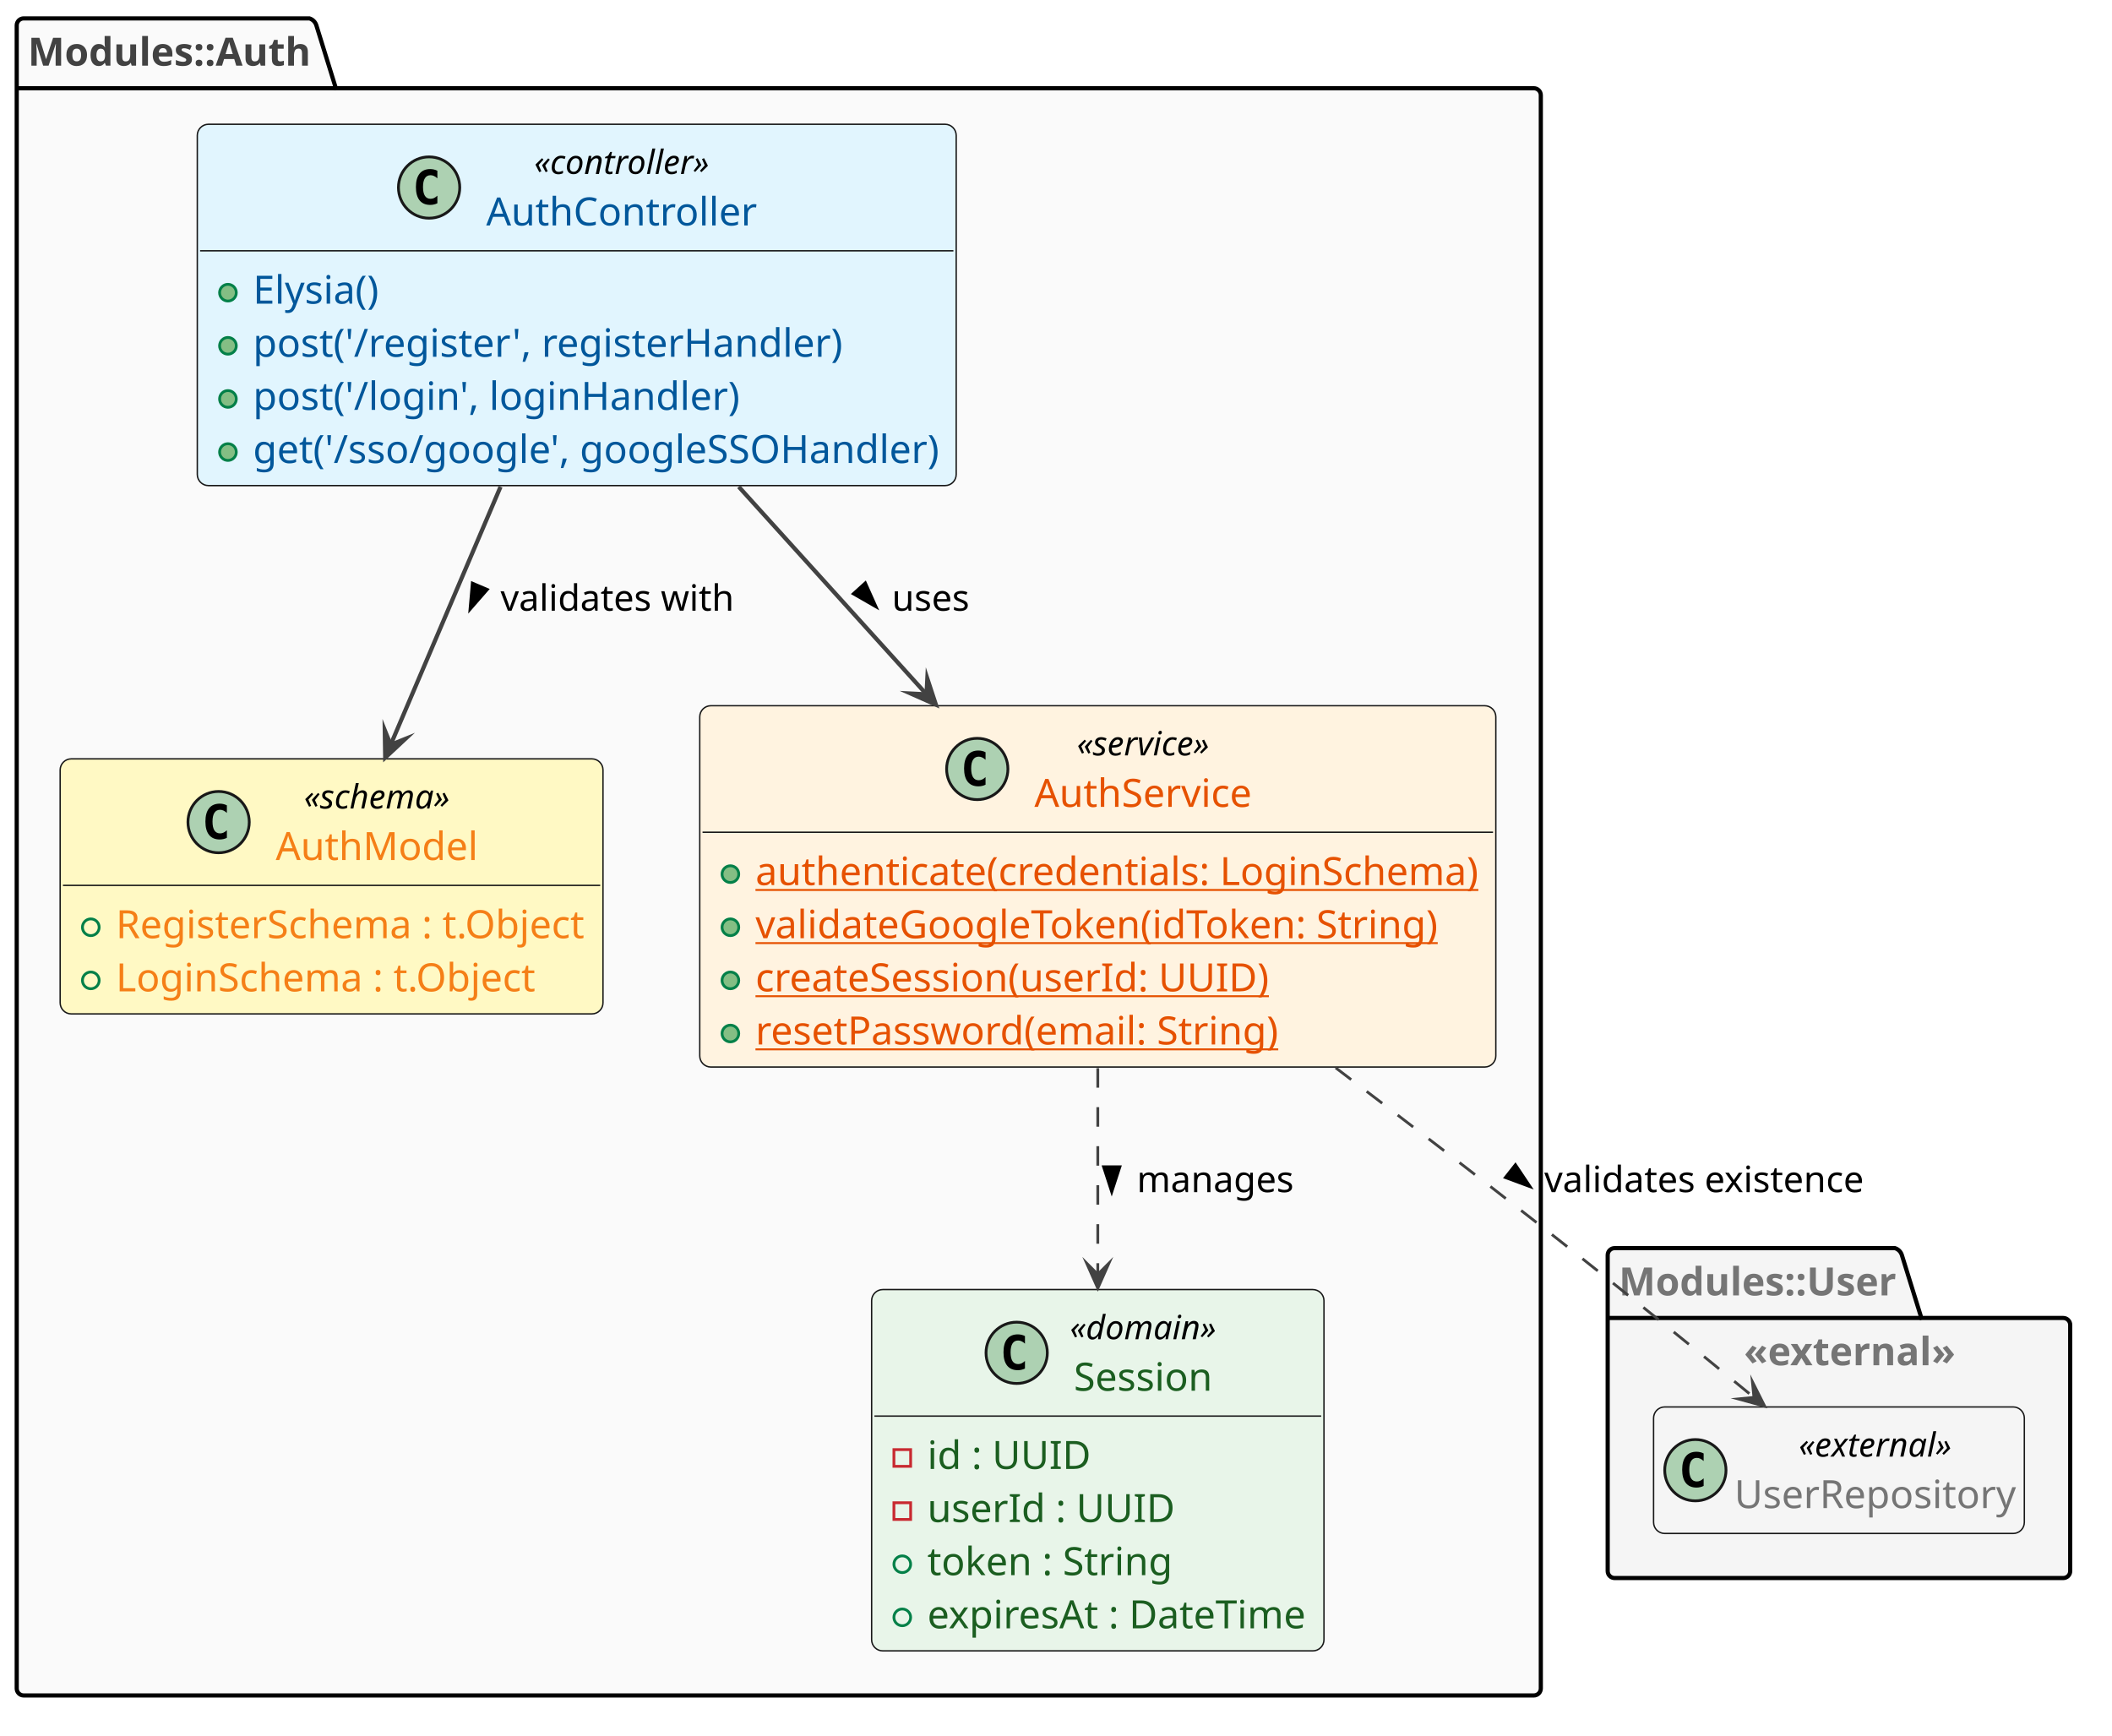
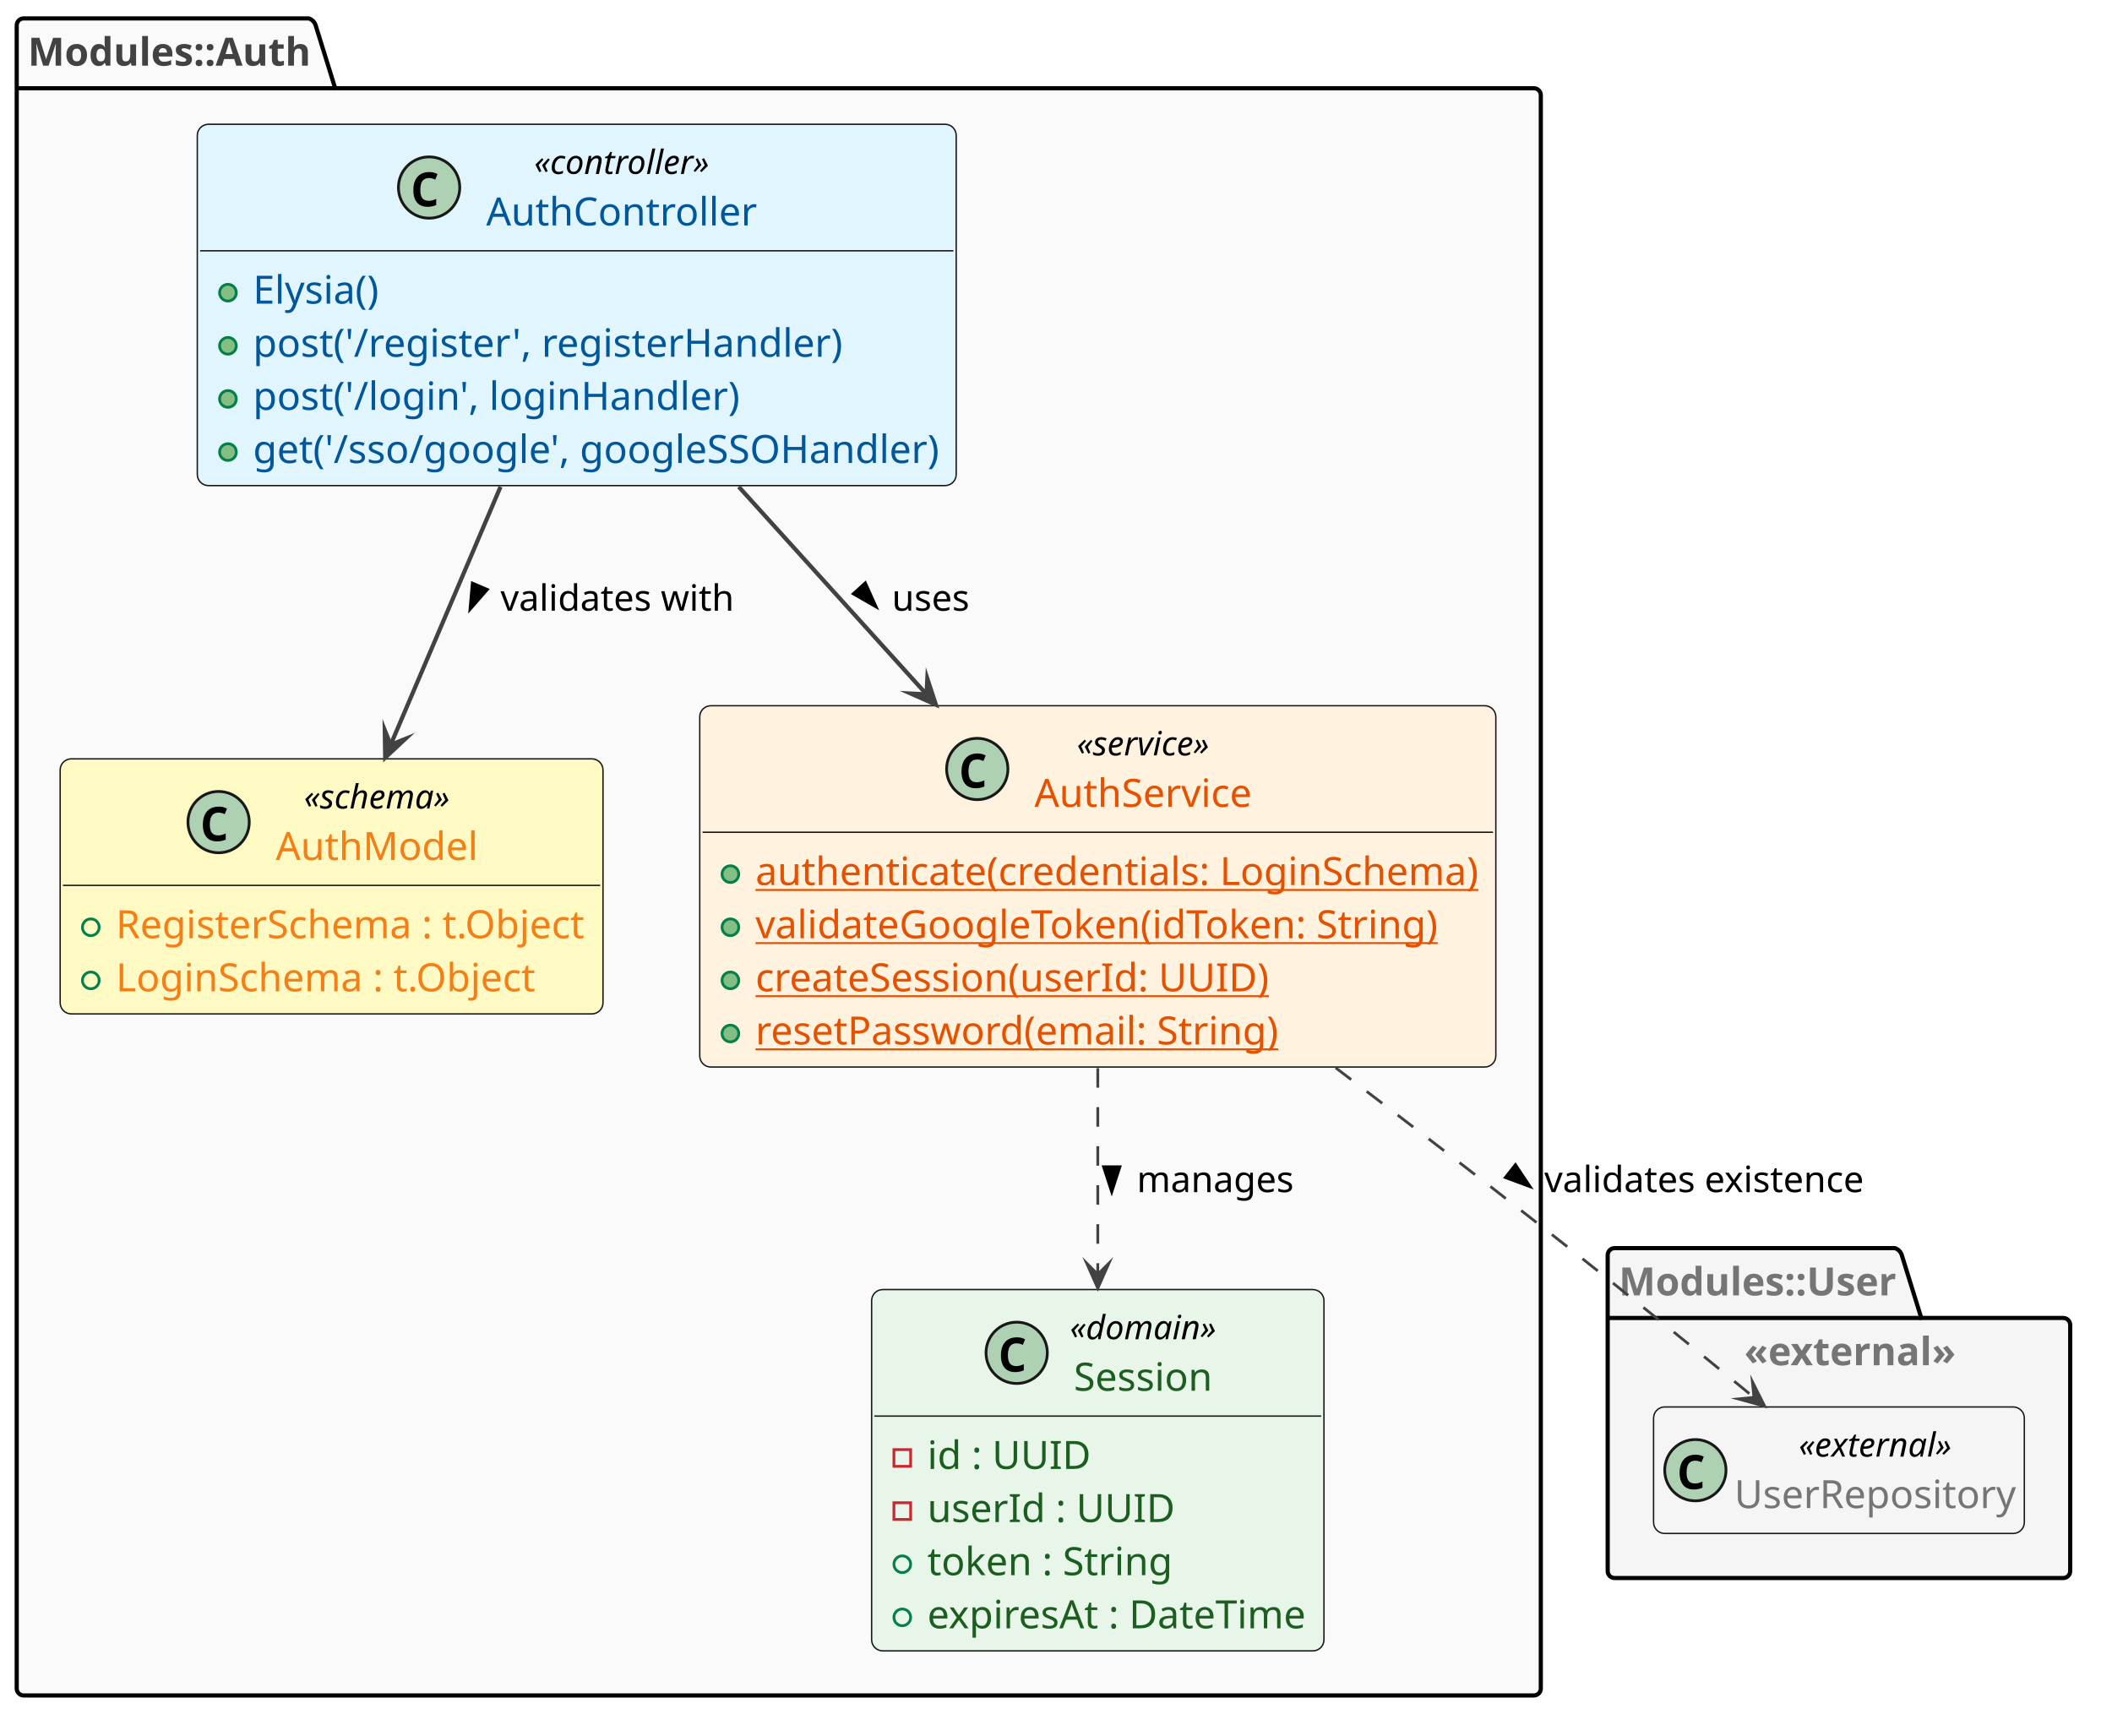
<svg xmlns="http://www.w3.org/2000/svg" contentStyleType="text/css" data-diagram-type="CLASS" height="623px" preserveAspectRatio="none" style="width:758px;height:623px;background:#FFFFFF;" version="1.1" viewBox="0 0 758 623" width="758px" zoomAndPan="magnify">
  <defs />
  <g>
    <g class="cluster" data-qualified-name="Modules..Auth" data-source-line="2" id="ent0001">
-       <path d="M8.5,6.602 L111.042,6.602 A3.75,3.75 0 0 1 113.542,9.102 L120.542,31.67 L550.5,31.67 A2.5,2.5 0 0 1 553,34.17 L553,606.022 A2.5,2.5 0 0 1 550.5,608.522 L8.5,608.522 A2.5,2.5 0 0 1 6,606.022 L6,9.102 A2.5,2.5 0 0 1 8.5,6.602" fill="#FAFAFA" style="stroke:#000000;stroke-width:1.5;" />
-       <line style="stroke:#000000;stroke-width:1.5;" x1="6" x2="120.542" y1="31.67" y2="31.67" />
-       <text fill="#424242" font-family="sans-serif" font-size="14" font-weight="700" lengthAdjust="spacing" textLength="101.542" x="10" y="23.568">Modules::Auth</text>
+       <path d="M8.5,6.602 L110.79,6.602 A3.75,3.75 0 0 1 113.29,9.102 L120.29,31.67 L550.5,31.67 A2.5,2.5 0 0 1 553,34.17 L553,606.022 A2.5,2.5 0 0 1 550.5,608.522 L8.5,608.522 A2.5,2.5 0 0 1 6,606.022 L6,9.102 A2.5,2.5 0 0 1 8.5,6.602" fill="#FAFAFA" style="stroke:#000000;stroke-width:1.5;" />
+       <line style="stroke:#000000;stroke-width:1.5;" x1="6" x2="120.29" y1="31.67" y2="31.67" />
+       <text fill="#424242" font-family="sans-serif" font-size="14" font-weight="700" lengthAdjust="spacing" textLength="101.29" x="10" y="23.568">Modules::Auth</text>
    </g>
    <g class="cluster" data-qualified-name="Modules..User" data-source-line="34" id="ent0009">
-       <path d="M579.5,447.972 L680.082,447.972 A3.75,3.75 0 0 1 682.582,450.472 L689.582,473.04 L740.5,473.04 A2.5,2.5 0 0 1 743,475.54 L743,563.882 A2.5,2.5 0 0 1 740.5,566.382 L579.5,566.382 A2.5,2.5 0 0 1 577,563.882 L577,450.472 A2.5,2.5 0 0 1 579.5,447.972" fill="#F5F5F5" style="stroke:#000000;stroke-width:1.5;" />
-       <line style="stroke:#000000;stroke-width:1.5;" x1="577" x2="689.582" y1="473.04" y2="473.04" />
-       <text fill="#757575" font-family="sans-serif" font-size="14" font-weight="700" lengthAdjust="spacing" textLength="99.582" x="581" y="464.938">Modules::User</text>
-       <text fill="#757575" font-family="sans-serif" font-size="14" font-weight="700" lengthAdjust="spacing" textLength="76.216" x="625.892" y="490.006">«external»</text>
+       <path d="M579.5,447.972 L680.054,447.972 A3.75,3.75 0 0 1 682.554,450.472 L689.554,473.04 L740.5,473.04 A2.5,2.5 0 0 1 743,475.54 L743,563.882 A2.5,2.5 0 0 1 740.5,566.382 L579.5,566.382 A2.5,2.5 0 0 1 577,563.882 L577,450.472 A2.5,2.5 0 0 1 579.5,447.972" fill="#F5F5F5" style="stroke:#000000;stroke-width:1.5;" />
+       <line style="stroke:#000000;stroke-width:1.5;" x1="577" x2="689.554" y1="473.04" y2="473.04" />
+       <text fill="#757575" font-family="sans-serif" font-size="14" font-weight="700" lengthAdjust="spacing" textLength="99.554" x="581" y="464.938">Modules::User</text>
+       <text fill="#757575" font-family="sans-serif" font-size="14" font-weight="700" lengthAdjust="spacing" textLength="75.992" x="626.004" y="490.006">«external»</text>
    </g>
    <g class="entity" data-qualified-name="Modules..Auth.AuthController" data-source-line="3" id="ent0002">
      <rect fill="#E1F5FE" height="129.684" rx="4" ry="4" style="stroke:#181818;stroke-width:0.5;" width="272.371" x="70.81" y="44.602" />
      <ellipse cx="154.005" cy="67.308" fill="#ADD1B2" rx="11" ry="11" style="stroke:#181818;stroke-width:1;" />
-       <path d="M156.974,72.949 Q156.395,73.246 155.755,73.386 Q155.114,73.542 154.411,73.542 Q151.911,73.542 150.583,71.902 Q149.27,70.246 149.27,67.121 Q149.27,63.995 150.583,62.339 Q151.911,60.683 154.411,60.683 Q155.114,60.683 155.755,60.839 Q156.411,60.995 156.974,61.292 L156.974,64.011 Q156.349,63.433 155.755,63.167 Q155.161,62.886 154.536,62.886 Q153.192,62.886 152.505,63.964 Q151.817,65.027 151.817,67.121 Q151.817,69.214 152.505,70.292 Q153.192,71.355 154.536,71.355 Q155.161,71.355 155.755,71.089 Q156.349,70.808 156.974,70.23 L156.974,72.949 Z " fill="#000000" />
+       <path d="M153.474,74.23 Q151.724,74.23 150.583,73.496 Q149.458,72.746 148.895,71.402 Q148.349,70.042 148.349,68.246 Q148.349,66.214 149.005,64.761 Q149.661,63.308 150.942,62.527 Q152.224,61.745 154.099,61.745 Q154.989,61.745 155.661,61.933 Q156.333,62.105 157.02,62.449 L156.208,64.464 Q155.583,64.152 155.036,64.027 Q154.505,63.902 154.02,63.902 Q152.849,63.902 152.145,64.433 Q151.442,64.964 151.145,65.917 Q150.849,66.871 150.849,68.136 Q150.849,70.152 151.567,71.121 Q152.286,72.074 153.88,72.074 Q154.474,72.074 155.099,71.917 Q155.724,71.761 156.552,71.386 L156.552,73.605 Q155.817,73.917 155.02,74.074 Q154.239,74.23 153.474,74.23 Z " fill="#000000" />
      <text fill="#000000" font-family="sans-serif" font-size="12" font-style="italic" lengthAdjust="spacing" textLength="63.06" x="191.715" y="62.43">«controller»</text>
      <text fill="#01579B" font-family="sans-serif" font-size="14" lengthAdjust="spacing" textLength="97.482" x="174.505" y="80.912">AuthController</text>
      <line style="stroke:#181818;stroke-width:0.5;" x1="71.81" x2="342.181" y1="90.014" y2="90.014" />
      <g data-visibility-modifier="PUBLIC_METHOD">
        <ellipse cx="81.81" cy="105.048" fill="#84BE84" rx="3" ry="3" style="stroke:#038048;stroke-width:1;" />
      </g>
      <text fill="#01579B" font-family="sans-serif" font-size="14" lengthAdjust="spacing" textLength="45.108" x="90.81" y="108.98">Elysia()</text>
      <g data-visibility-modifier="PUBLIC_METHOD">
        <ellipse cx="81.81" cy="124.116" fill="#84BE84" rx="3" ry="3" style="stroke:#038048;stroke-width:1;" />
      </g>
      <text fill="#01579B" font-family="sans-serif" font-size="14" lengthAdjust="spacing" textLength="211.595" x="90.81" y="128.048">post('/register', registerHandler)</text>
      <g data-visibility-modifier="PUBLIC_METHOD">
        <ellipse cx="81.81" cy="143.184" fill="#84BE84" rx="3" ry="3" style="stroke:#038048;stroke-width:1;" />
      </g>
      <text fill="#01579B" font-family="sans-serif" font-size="14" lengthAdjust="spacing" textLength="174.831" x="90.81" y="147.116">post('/login', loginHandler)</text>
      <g data-visibility-modifier="PUBLIC_METHOD">
        <ellipse cx="81.81" cy="162.252" fill="#84BE84" rx="3" ry="3" style="stroke:#038048;stroke-width:1;" />
      </g>
      <text fill="#01579B" font-family="sans-serif" font-size="14" lengthAdjust="spacing" textLength="246.371" x="90.81" y="166.184">get('/sso/google', googleSSOHandler)</text>
    </g>
    <g class="entity" data-qualified-name="Modules..Auth.AuthModel" data-source-line="10" id="ent0003">
      <rect fill="#FFF9C4" height="91.548" rx="4" ry="4" style="stroke:#181818;stroke-width:0.5;" width="194.825" x="21.59" y="272.362" />
      <ellipse cx="78.458" cy="295.068" fill="#ADD1B2" rx="11" ry="11" style="stroke:#181818;stroke-width:1;" />
-       <path d="M81.427,300.709 Q80.848,301.005 80.208,301.146 Q79.567,301.302 78.864,301.302 Q76.364,301.302 75.036,299.662 Q73.723,298.005 73.723,294.88 Q73.723,291.755 75.036,290.099 Q76.364,288.443 78.864,288.443 Q79.567,288.443 80.208,288.599 Q80.864,288.755 81.427,289.052 L81.427,291.771 Q80.802,291.193 80.208,290.927 Q79.614,290.646 78.989,290.646 Q77.645,290.646 76.958,291.724 Q76.27,292.787 76.27,294.88 Q76.27,296.974 76.958,298.052 Q77.645,299.115 78.989,299.115 Q79.614,299.115 80.208,298.849 Q80.802,298.568 81.427,297.99 L81.427,300.709 Z " fill="#000000" />
+       <path d="M77.927,301.99 Q76.177,301.99 75.036,301.255 Q73.911,300.505 73.348,299.162 Q72.802,297.802 72.802,296.005 Q72.802,293.974 73.458,292.521 Q74.114,291.068 75.395,290.287 Q76.677,289.505 78.552,289.505 Q79.442,289.505 80.114,289.693 Q80.786,289.865 81.473,290.209 L80.661,292.224 Q80.036,291.912 79.489,291.787 Q78.958,291.662 78.473,291.662 Q77.302,291.662 76.598,292.193 Q75.895,292.724 75.598,293.677 Q75.302,294.63 75.302,295.896 Q75.302,297.912 76.02,298.88 Q76.739,299.834 78.333,299.834 Q78.927,299.834 79.552,299.677 Q80.177,299.521 81.005,299.146 L81.005,301.365 Q80.27,301.677 79.473,301.834 Q78.692,301.99 77.927,301.99 Z " fill="#000000" />
      <text fill="#000000" font-family="sans-serif" font-size="12" font-style="italic" lengthAdjust="spacing" textLength="52.32" x="109.093" y="290.19">«schema»</text>
      <text fill="#F57F17" font-family="sans-serif" font-size="14" lengthAdjust="spacing" textLength="72.59" x="98.958" y="308.672">AuthModel</text>
      <line style="stroke:#181818;stroke-width:0.5;" x1="22.59" x2="215.415" y1="317.774" y2="317.774" />
      <g data-visibility-modifier="PUBLIC_FIELD">
        <ellipse cx="32.59" cy="332.808" fill="none" rx="3" ry="3" style="stroke:#038048;stroke-width:1;" />
      </g>
      <text fill="#F57F17" font-family="sans-serif" font-size="14" lengthAdjust="spacing" textLength="168.825" x="41.59" y="336.74">RegisterSchema : t.Object</text>
      <g data-visibility-modifier="PUBLIC_FIELD">
        <ellipse cx="32.59" cy="351.876" fill="none" rx="3" ry="3" style="stroke:#038048;stroke-width:1;" />
      </g>
      <text fill="#F57F17" font-family="sans-serif" font-size="14" lengthAdjust="spacing" textLength="151.241" x="41.59" y="355.808">LoginSchema : t.Object</text>
    </g>
    <g class="entity" data-qualified-name="Modules..Auth.AuthService" data-source-line="15" id="ent0004">
      <rect fill="#FFF3E0" height="129.684" rx="4" ry="4" style="stroke:#181818;stroke-width:0.5;" width="285.713" x="251.14" y="253.292" />
      <ellipse cx="350.743" cy="275.998" fill="#ADD1B2" rx="11" ry="11" style="stroke:#181818;stroke-width:1;" />
-       <path d="M353.711,281.639 Q353.133,281.935 352.493,282.076 Q351.852,282.232 351.149,282.232 Q348.649,282.232 347.321,280.592 Q346.008,278.935 346.008,275.81 Q346.008,272.685 347.321,271.029 Q348.649,269.373 351.149,269.373 Q351.852,269.373 352.493,269.529 Q353.149,269.685 353.711,269.982 L353.711,272.701 Q353.086,272.123 352.493,271.857 Q351.899,271.576 351.274,271.576 Q349.93,271.576 349.243,272.654 Q348.555,273.717 348.555,275.81 Q348.555,277.904 349.243,278.982 Q349.93,280.045 351.274,280.045 Q351.899,280.045 352.493,279.779 Q353.086,279.498 353.711,278.92 L353.711,281.639 Z " fill="#000000" />
+       <path d="M350.211,282.92 Q348.461,282.92 347.321,282.185 Q346.196,281.435 345.633,280.092 Q345.086,278.732 345.086,276.935 Q345.086,274.904 345.743,273.451 Q346.399,271.998 347.68,271.217 Q348.961,270.435 350.836,270.435 Q351.727,270.435 352.399,270.623 Q353.071,270.795 353.758,271.139 L352.946,273.154 Q352.321,272.842 351.774,272.717 Q351.243,272.592 350.758,272.592 Q349.586,272.592 348.883,273.123 Q348.18,273.654 347.883,274.607 Q347.586,275.56 347.586,276.826 Q347.586,278.842 348.305,279.81 Q349.024,280.764 350.618,280.764 Q351.211,280.764 351.836,280.607 Q352.461,280.451 353.289,280.076 L353.289,282.295 Q352.555,282.607 351.758,282.764 Q350.977,282.92 350.211,282.92 Z " fill="#000000" />
      <text fill="#000000" font-family="sans-serif" font-size="12" font-style="italic" lengthAdjust="spacing" textLength="47.52" x="386.486" y="271.12">«service»</text>
      <text fill="#E65100" font-family="sans-serif" font-size="14" lengthAdjust="spacing" textLength="78.008" x="371.243" y="289.602">AuthService</text>
      <line style="stroke:#181818;stroke-width:0.5;" x1="252.14" x2="535.853" y1="298.704" y2="298.704" />
      <g data-visibility-modifier="PUBLIC_METHOD">
        <ellipse cx="262.14" cy="313.738" fill="#84BE84" rx="3" ry="3" style="stroke:#038048;stroke-width:1;" />
      </g>
      <text fill="#E65100" font-family="sans-serif" font-size="14" lengthAdjust="spacing" text-decoration="underline" textLength="259.713" x="271.14" y="317.67">authenticate(credentials: LoginSchema)</text>
      <g data-visibility-modifier="PUBLIC_METHOD">
        <ellipse cx="262.14" cy="332.806" fill="#84BE84" rx="3" ry="3" style="stroke:#038048;stroke-width:1;" />
      </g>
      <text fill="#E65100" font-family="sans-serif" font-size="14" lengthAdjust="spacing" text-decoration="underline" textLength="246.819" x="271.14" y="336.738">validateGoogleToken(idToken: String)</text>
      <g data-visibility-modifier="PUBLIC_METHOD">
        <ellipse cx="262.14" cy="351.874" fill="#84BE84" rx="3" ry="3" style="stroke:#038048;stroke-width:1;" />
      </g>
      <text fill="#E65100" font-family="sans-serif" font-size="14" lengthAdjust="spacing" text-decoration="underline" textLength="184.547" x="271.14" y="355.806">createSession(userId: UUID)</text>
      <g data-visibility-modifier="PUBLIC_METHOD">
        <ellipse cx="262.14" cy="370.942" fill="#84BE84" rx="3" ry="3" style="stroke:#038048;stroke-width:1;" />
      </g>
      <text fill="#E65100" font-family="sans-serif" font-size="14" lengthAdjust="spacing" text-decoration="underline" textLength="188.187" x="271.14" y="374.874">resetPassword(email: String)</text>
    </g>
    <g class="entity" data-qualified-name="Modules..Auth.Session" data-source-line="22" id="ent0005">
      <rect fill="#E8F5E9" height="129.684" rx="4" ry="4" style="stroke:#181818;stroke-width:0.5;" width="162.345" x="312.83" y="462.842" />
      <ellipse cx="364.889" cy="485.548" fill="#ADD1B2" rx="11" ry="11" style="stroke:#181818;stroke-width:1;" />
-       <path d="M367.858,491.189 Q367.279,491.486 366.639,491.626 Q365.998,491.782 365.295,491.782 Q362.795,491.782 361.467,490.142 Q360.154,488.486 360.154,485.361 Q360.154,482.236 361.467,480.579 Q362.795,478.923 365.295,478.923 Q365.998,478.923 366.639,479.079 Q367.295,479.236 367.858,479.532 L367.858,482.251 Q367.233,481.673 366.639,481.407 Q366.045,481.126 365.42,481.126 Q364.076,481.126 363.389,482.204 Q362.701,483.267 362.701,485.361 Q362.701,487.454 363.389,488.532 Q364.076,489.595 365.42,489.595 Q366.045,489.595 366.639,489.329 Q367.233,489.048 367.858,488.47 L367.858,491.189 Z " fill="#000000" />
+       <path d="M364.358,492.47 Q362.608,492.47 361.467,491.736 Q360.342,490.986 359.779,489.642 Q359.233,488.282 359.233,486.486 Q359.233,484.454 359.889,483.001 Q360.545,481.548 361.826,480.767 Q363.108,479.986 364.983,479.986 Q365.873,479.986 366.545,480.173 Q367.217,480.345 367.904,480.689 L367.092,482.704 Q366.467,482.392 365.92,482.267 Q365.389,482.142 364.904,482.142 Q363.733,482.142 363.029,482.673 Q362.326,483.204 362.029,484.157 Q361.733,485.111 361.733,486.376 Q361.733,488.392 362.451,489.361 Q363.17,490.314 364.764,490.314 Q365.358,490.314 365.983,490.157 Q366.608,490.001 367.436,489.626 L367.436,491.845 Q366.701,492.157 365.904,492.314 Q365.123,492.47 364.358,492.47 Z " fill="#000000" />
      <text fill="#000000" font-family="sans-serif" font-size="12" font-style="italic" lengthAdjust="spacing" textLength="52.512" x="383.997" y="480.67">«domain»</text>
      <text fill="#1B5E20" font-family="sans-serif" font-size="14" lengthAdjust="spacing" textLength="49.728" x="385.389" y="499.152">Session</text>
      <line style="stroke:#181818;stroke-width:0.5;" x1="313.83" x2="474.175" y1="508.254" y2="508.254" />
      <g data-visibility-modifier="PRIVATE_FIELD">
        <rect fill="none" height="6" style="stroke:#C82930;stroke-width:1;" width="6" x="320.83" y="520.288" />
      </g>
      <text fill="#1B5E20" font-family="sans-serif" font-size="14" lengthAdjust="spacing" textLength="58.688" x="332.83" y="527.22">id : UUID</text>
      <g data-visibility-modifier="PRIVATE_FIELD">
        <rect fill="none" height="6" style="stroke:#C82930;stroke-width:1;" width="6" x="320.83" y="539.356" />
      </g>
      <text fill="#1B5E20" font-family="sans-serif" font-size="14" lengthAdjust="spacing" textLength="88.858" x="332.83" y="546.288">userId : UUID</text>
      <g data-visibility-modifier="PUBLIC_FIELD">
        <ellipse cx="323.83" cy="561.424" fill="none" rx="3" ry="3" style="stroke:#038048;stroke-width:1;" />
      </g>
      <text fill="#1B5E20" font-family="sans-serif" font-size="14" lengthAdjust="spacing" textLength="87.976" x="332.83" y="565.356">token : String</text>
      <g data-visibility-modifier="PUBLIC_FIELD">
        <ellipse cx="323.83" cy="580.492" fill="none" rx="3" ry="3" style="stroke:#038048;stroke-width:1;" />
      </g>
      <text fill="#1B5E20" font-family="sans-serif" font-size="14" lengthAdjust="spacing" textLength="136.345" x="332.83" y="584.424">expiresAt : DateTime</text>
    </g>
    <g class="entity" data-qualified-name="Modules..User.UserRepository" data-source-line="35" id="ent0010">
      <rect fill="#F5F5F5" height="45.412" rx="4" ry="4" style="stroke:#181818;stroke-width:0.5;" width="133.066" x="593.47" y="504.972" />
      <ellipse cx="608.47" cy="527.678" fill="#ADD1B2" rx="11" ry="11" style="stroke:#181818;stroke-width:1;" />
-       <path d="M611.439,533.319 Q610.861,533.615 610.22,533.756 Q609.579,533.912 608.876,533.912 Q606.376,533.912 605.048,532.272 Q603.736,530.615 603.736,527.49 Q603.736,524.365 605.048,522.709 Q606.376,521.053 608.876,521.053 Q609.579,521.053 610.22,521.209 Q610.876,521.365 611.439,521.662 L611.439,524.381 Q610.814,523.803 610.22,523.537 Q609.626,523.256 609.001,523.256 Q607.658,523.256 606.97,524.334 Q606.283,525.397 606.283,527.49 Q606.283,529.584 606.97,530.662 Q607.658,531.725 609.001,531.725 Q609.626,531.725 610.22,531.459 Q610.814,531.178 611.439,530.6 L611.439,533.319 Z " fill="#000000" />
+       <path d="M607.939,534.6 Q606.189,534.6 605.048,533.865 Q603.923,533.115 603.361,531.772 Q602.814,530.412 602.814,528.615 Q602.814,526.584 603.47,525.131 Q604.126,523.678 605.408,522.897 Q606.689,522.115 608.564,522.115 Q609.454,522.115 610.126,522.303 Q610.798,522.475 611.486,522.819 L610.673,524.834 Q610.048,524.522 609.501,524.397 Q608.97,524.272 608.486,524.272 Q607.314,524.272 606.611,524.803 Q605.908,525.334 605.611,526.287 Q605.314,527.24 605.314,528.506 Q605.314,530.522 606.033,531.49 Q606.751,532.444 608.345,532.444 Q608.939,532.444 609.564,532.287 Q610.189,532.131 611.017,531.756 L611.017,533.975 Q610.283,534.287 609.486,534.444 Q608.704,534.6 607.939,534.6 Z " fill="#000000" />
      <text fill="#000000" font-family="sans-serif" font-size="12" font-style="italic" lengthAdjust="spacing" textLength="54.84" x="645.583" y="522.8">«external»</text>
      <text fill="#757575" font-family="sans-serif" font-size="14" lengthAdjust="spacing" textLength="101.066" x="622.47" y="541.282">UserRepository</text>
    </g>
    <g class="link" data-entity-1="ent0002" data-entity-2="ent0004" data-link-type="dependency" data-source-line="29" id="lnk6">
      <path codeLine="29" d="M265.14,174.712 C287.66,199.592 310.026,224.324 332.536,249.204" fill="none" id="AuthController-to-AuthService" style="stroke:#424242;stroke-width:1.5;" />
      <polygon fill="#424242" points="335.89,252.912,332.818,243.554,332.536,249.204,326.886,248.922,335.89,252.912" style="stroke:#424242;stroke-width:1.5;stroke-linejoin:miter;stroke-miterlimit:10;" />
      <polygon fill="#000000" points="314.464,217.853,310.575,209.174,306.217,213.117,314.464,217.853" style="stroke:#000000;stroke-width:1;stroke-linejoin:miter;stroke-miterlimit:10;" />
      <text fill="#000000" font-family="sans-serif" font-size="13" lengthAdjust="spacing" textLength="27.82" x="320.11" y="219.189">uses</text>
    </g>
    <g class="link" data-entity-1="ent0002" data-entity-2="ent0003" data-link-type="dependency" data-source-line="30" id="lnk7">
      <path codeLine="30" d="M179.64,174.712 C166.22,206.232 152.328,238.841 140.208,267.321" fill="none" id="AuthController-to-AuthModel" style="stroke:#424242;stroke-width:1.5;" />
      <polygon fill="#424242" points="138.25,271.922,145.455,265.207,140.208,267.321,138.094,262.074,138.25,271.922" style="stroke:#424242;stroke-width:1.5;stroke-linejoin:miter;stroke-miterlimit:10;" />
      <polygon fill="#000000" points="168.681,218.745,174.929,211.575,169.521,209.272,168.681,218.745" style="stroke:#000000;stroke-width:1;stroke-linejoin:miter;stroke-miterlimit:10;" />
      <text fill="#000000" font-family="sans-serif" font-size="13" lengthAdjust="spacing" textLength="83.824" x="179.64" y="219.189">validates with</text>
    </g>
    <g class="link" data-entity-1="ent0004" data-entity-2="ent0005" data-link-type="dependency" data-source-line="31" id="lnk8">
      <path codeLine="31" d="M394,383.382 C394,408.502 394,432.252 394,457.382" fill="none" id="AuthService-to-Session" style="stroke:#424242;stroke-width:1;stroke-dasharray:7,7;" />
      <polygon fill="#424242" points="394,462.382,398,453.382,394,457.382,390,453.382,394,462.382" style="stroke:#424242;stroke-width:1;stroke-linejoin:miter;stroke-miterlimit:10;" />
      <polygon fill="#000000" points="399,427.825,401.939,418.78,396.061,418.78,399,427.825" style="stroke:#000000;stroke-width:1;stroke-linejoin:miter;stroke-miterlimit:10;" />
      <text fill="#000000" font-family="sans-serif" font-size="13" lengthAdjust="spacing" textLength="56.329" x="408" y="427.869">manages</text>
    </g>
    <g class="link" data-entity-1="ent0004" data-entity-2="ent0010" data-link-type="dependency" data-source-line="37" id="lnk11">
      <path codeLine="37" d="M479.37,383.242 C503.31,401.432 529.27,421.352 553,439.972 C580.65,461.672 607.965,483.87 629.495,501.54" fill="none" id="AuthService-to-UserRepository" style="stroke:#424242;stroke-width:1;stroke-dasharray:7,7;" />
      <polygon fill="#424242" points="633.36,504.712,628.941,495.91,629.495,501.54,623.865,502.094,633.36,504.712" style="stroke:#424242;stroke-width:1;stroke-linejoin:miter;stroke-miterlimit:10;" />
      <polygon fill="#000000" points="549.177,425.92,543.892,418.013,540.254,422.63,549.177,425.92" style="stroke:#000000;stroke-width:1;stroke-linejoin:miter;stroke-miterlimit:10;" />
      <text fill="#000000" font-family="sans-serif" font-size="13" lengthAdjust="spacing" textLength="114.946" x="554.25" y="427.869">validates existence</text>
    </g>
  </g>
</svg>
